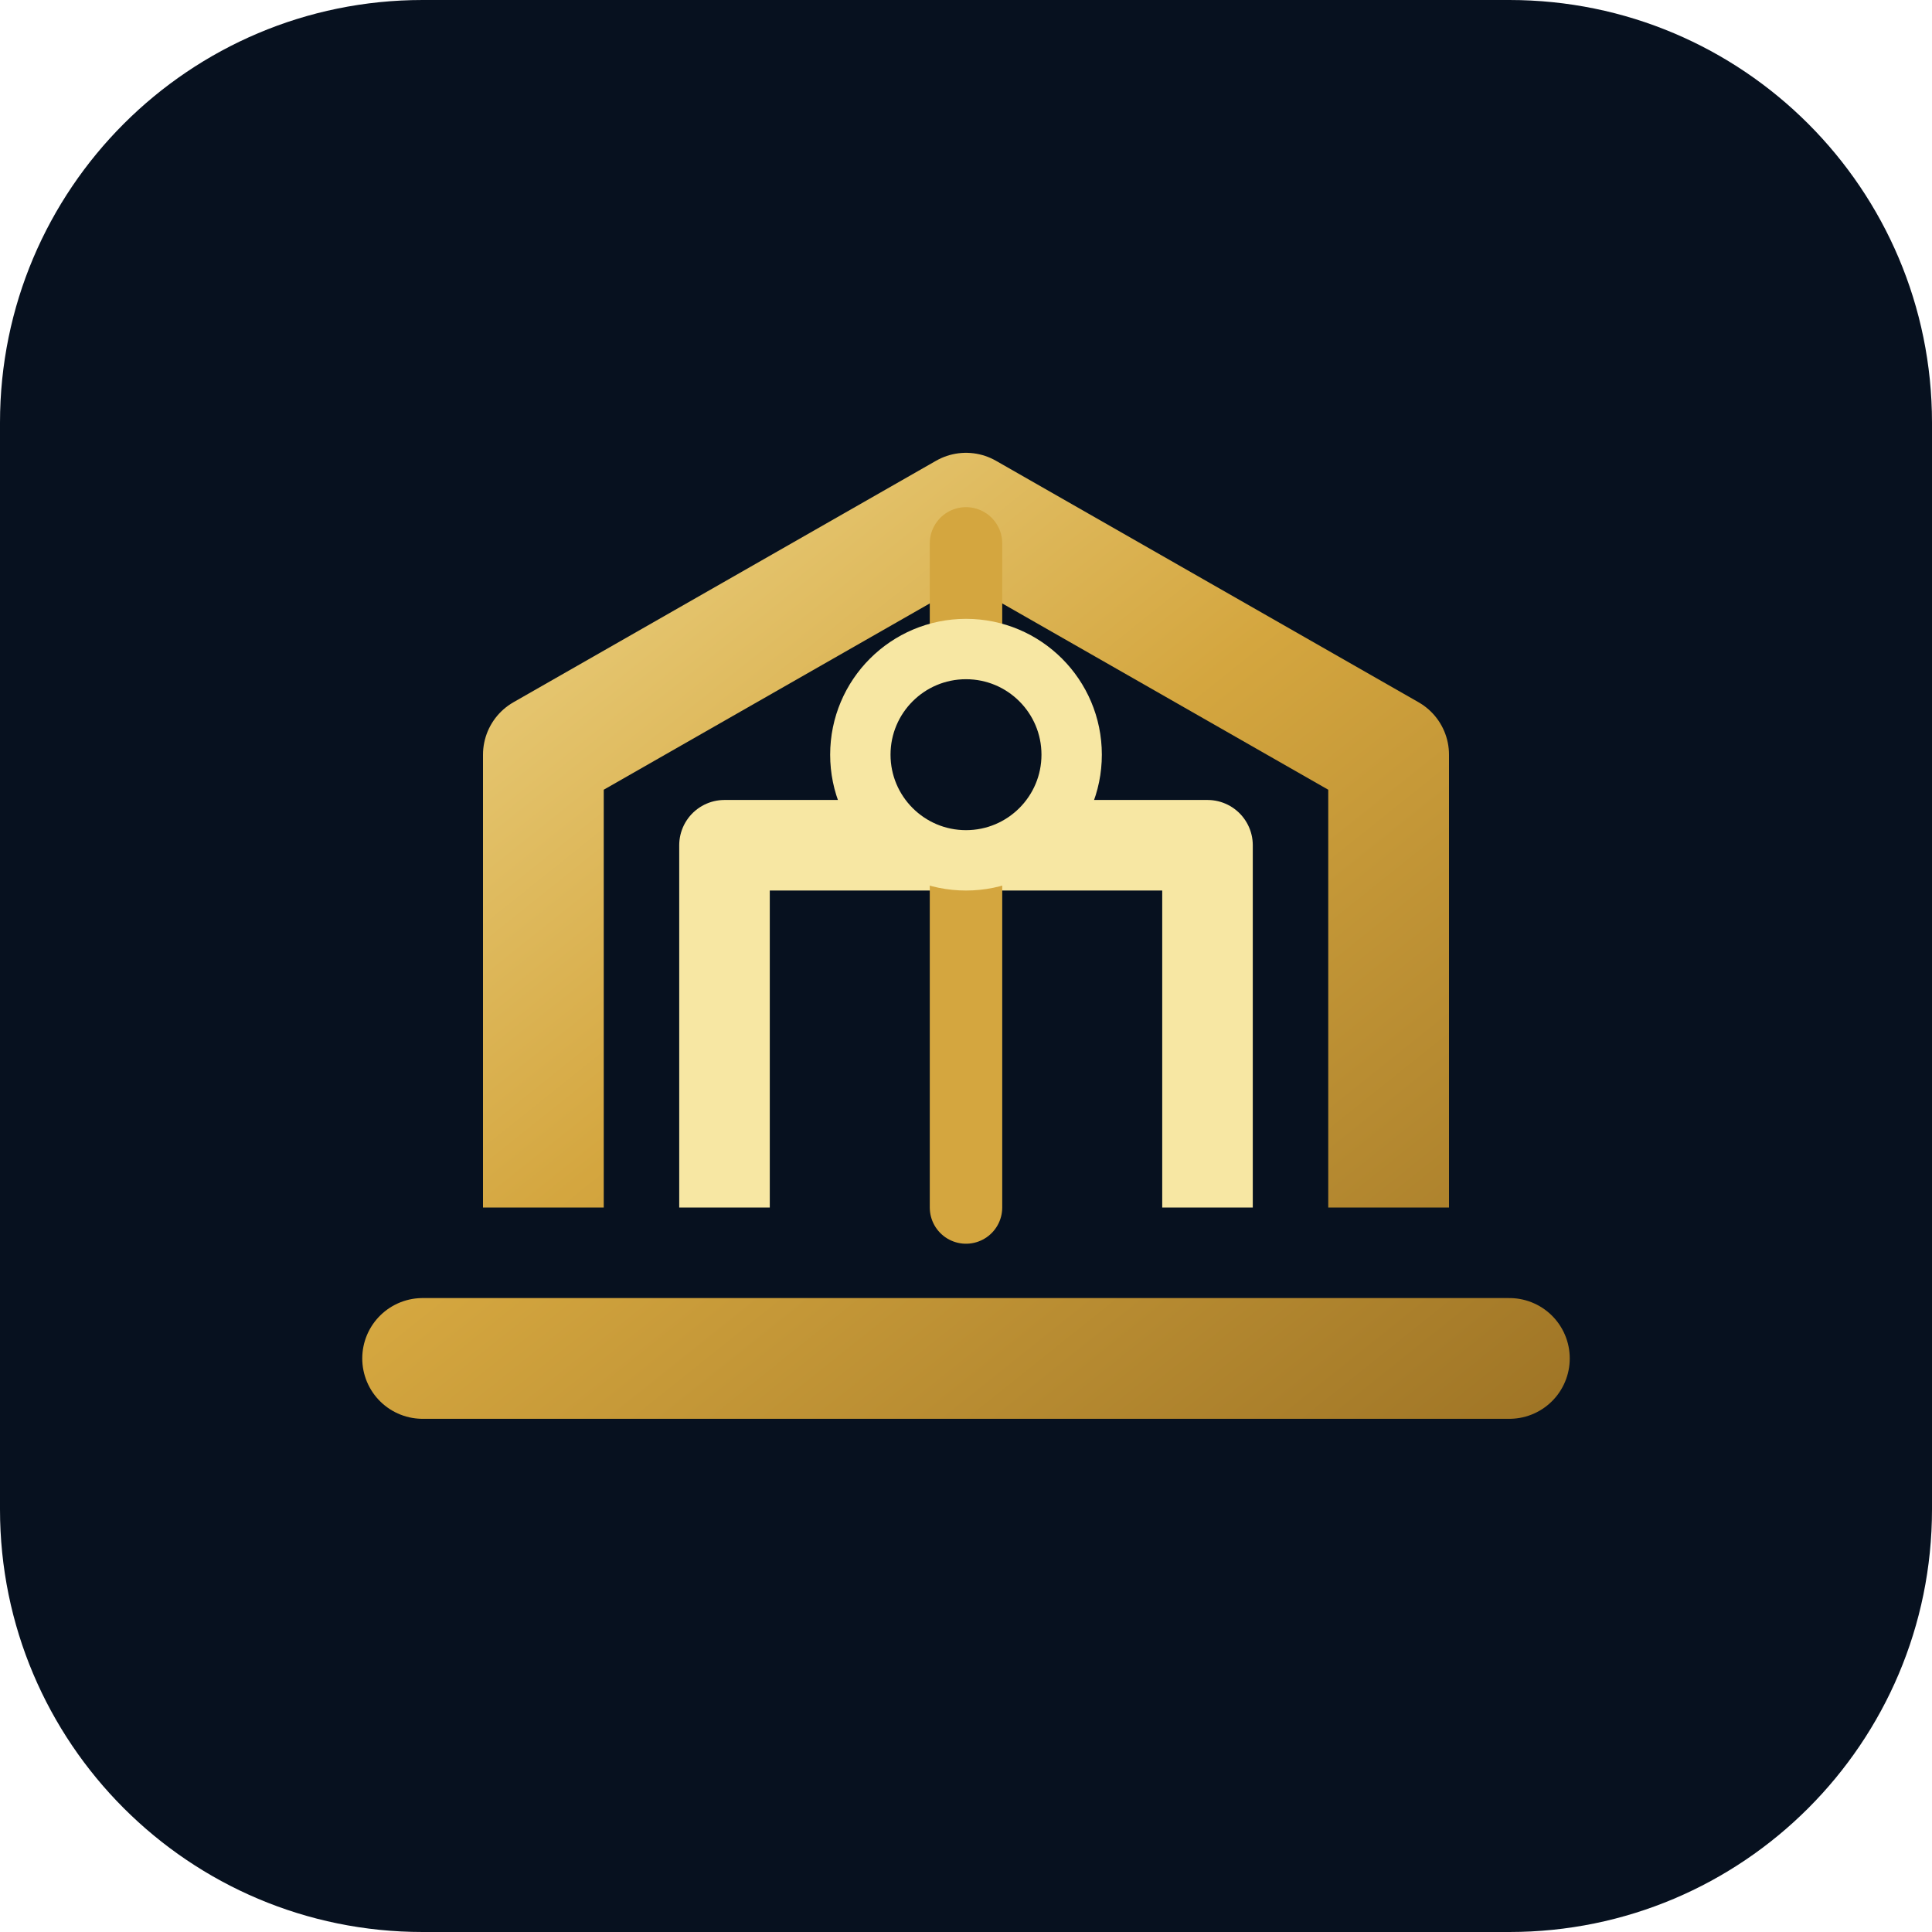
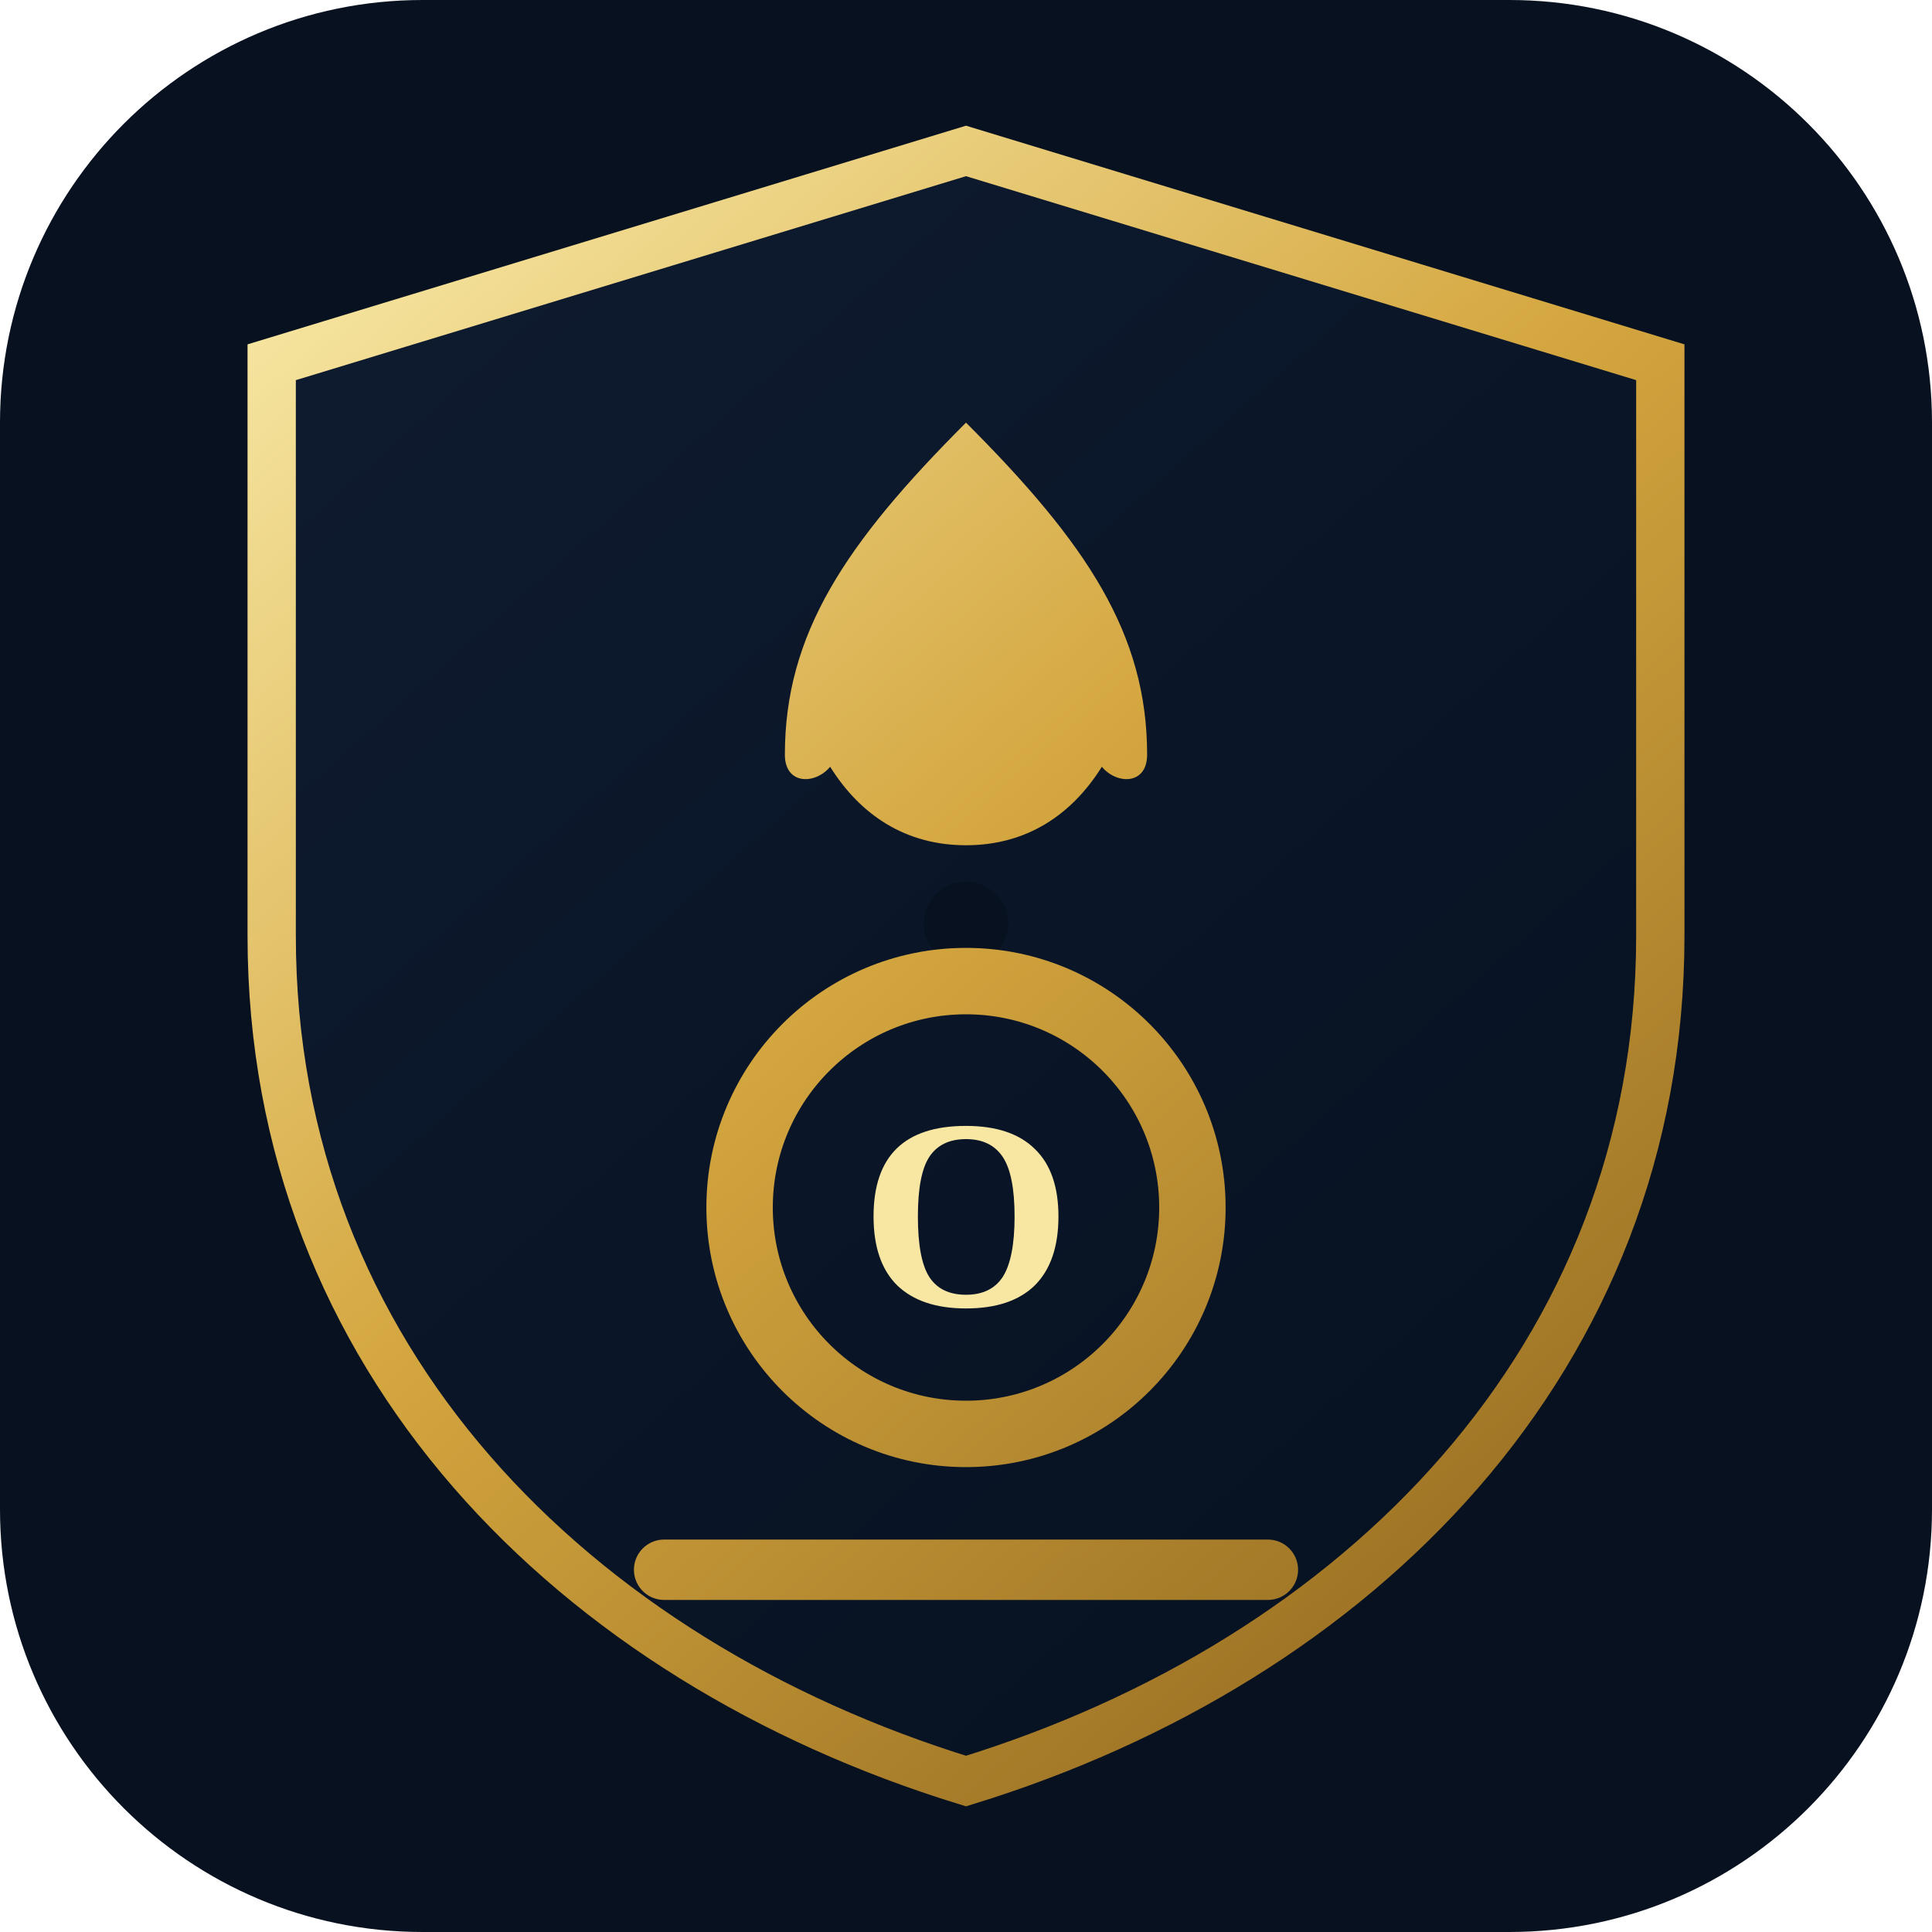
<svg xmlns="http://www.w3.org/2000/svg" viewBox="0 0 64 64" role="img" aria-label="Oakmont Digital Capital Group logo">
  <defs>
-     <linearGradient id="oakmont-gold" x1="12" y1="8" x2="52" y2="58" gradientUnits="userSpaceOnUse">
+     <linearGradient id="oakmont-shield" x1="8" y1="6" x2="56" y2="60" gradientUnits="userSpaceOnUse">
+       <stop offset="0%" stop-color="#0f1b30" />
+       <stop offset="100%" stop-color="#05101f" />
+     </linearGradient>
+     <linearGradient id="oakmont-gold" x1="10" y1="8" x2="54" y2="58" gradientUnits="userSpaceOnUse">
      <stop offset="0%" stop-color="#f7e7a3" />
      <stop offset="45%" stop-color="#d4a63f" />
      <stop offset="100%" stop-color="#8d641d" />
    </linearGradient>
  </defs>
  <rect width="64" height="64" rx="14" fill="#07111f" />
-   <path d="M14 45h36" stroke="url(#oakmont-gold)" stroke-width="4" stroke-linecap="round" />
-   <path d="M18 40V25l14-8 14 8v15" fill="none" stroke="url(#oakmont-gold)" stroke-width="4" stroke-linejoin="round" />
-   <path d="M24 40V28h16v12" fill="none" stroke="#f7e7a3" stroke-width="3" stroke-linejoin="round" />
-   <path d="M32 18v22" stroke="#d4a63f" stroke-width="2.4" stroke-linecap="round" />
-   <circle cx="32" cy="25" r="3.5" fill="#07111f" stroke="#f7e7a3" stroke-width="2" />
+   <path d="M32 5 L55 12 V31 C55 45 45 55 32 59 C19 55 9 45 9 31 V12 Z" fill="url(#oakmont-shield)" stroke="url(#oakmont-gold)" stroke-width="1.6" />
+   <path d="M32 14 C28 18 26 21 26 25 C26 26 27 26 27.5 25.4 C28.5 27 30 28 32 28 C34 28 35.5 27 36.5 25.4 C37 26 38 26 38 25 C38 21 36 18 32 14 Z" fill="url(#oakmont-gold)" />
+   <circle cx="32" cy="30.6" r="1.4" fill="#07111f" />
+   <circle cx="32" cy="40" r="7.5" fill="none" stroke="url(#oakmont-gold)" stroke-width="2.2" />
+   <path d="M22 52 H42" stroke="url(#oakmont-gold)" stroke-width="2" stroke-linecap="round" />
+   <text x="32" y="40.7" text-anchor="middle" font-family="Georgia, 'Times New Roman', serif" font-weight="700" font-size="9" fill="#f7e7a3" dominant-baseline="middle">O</text>
</svg>
